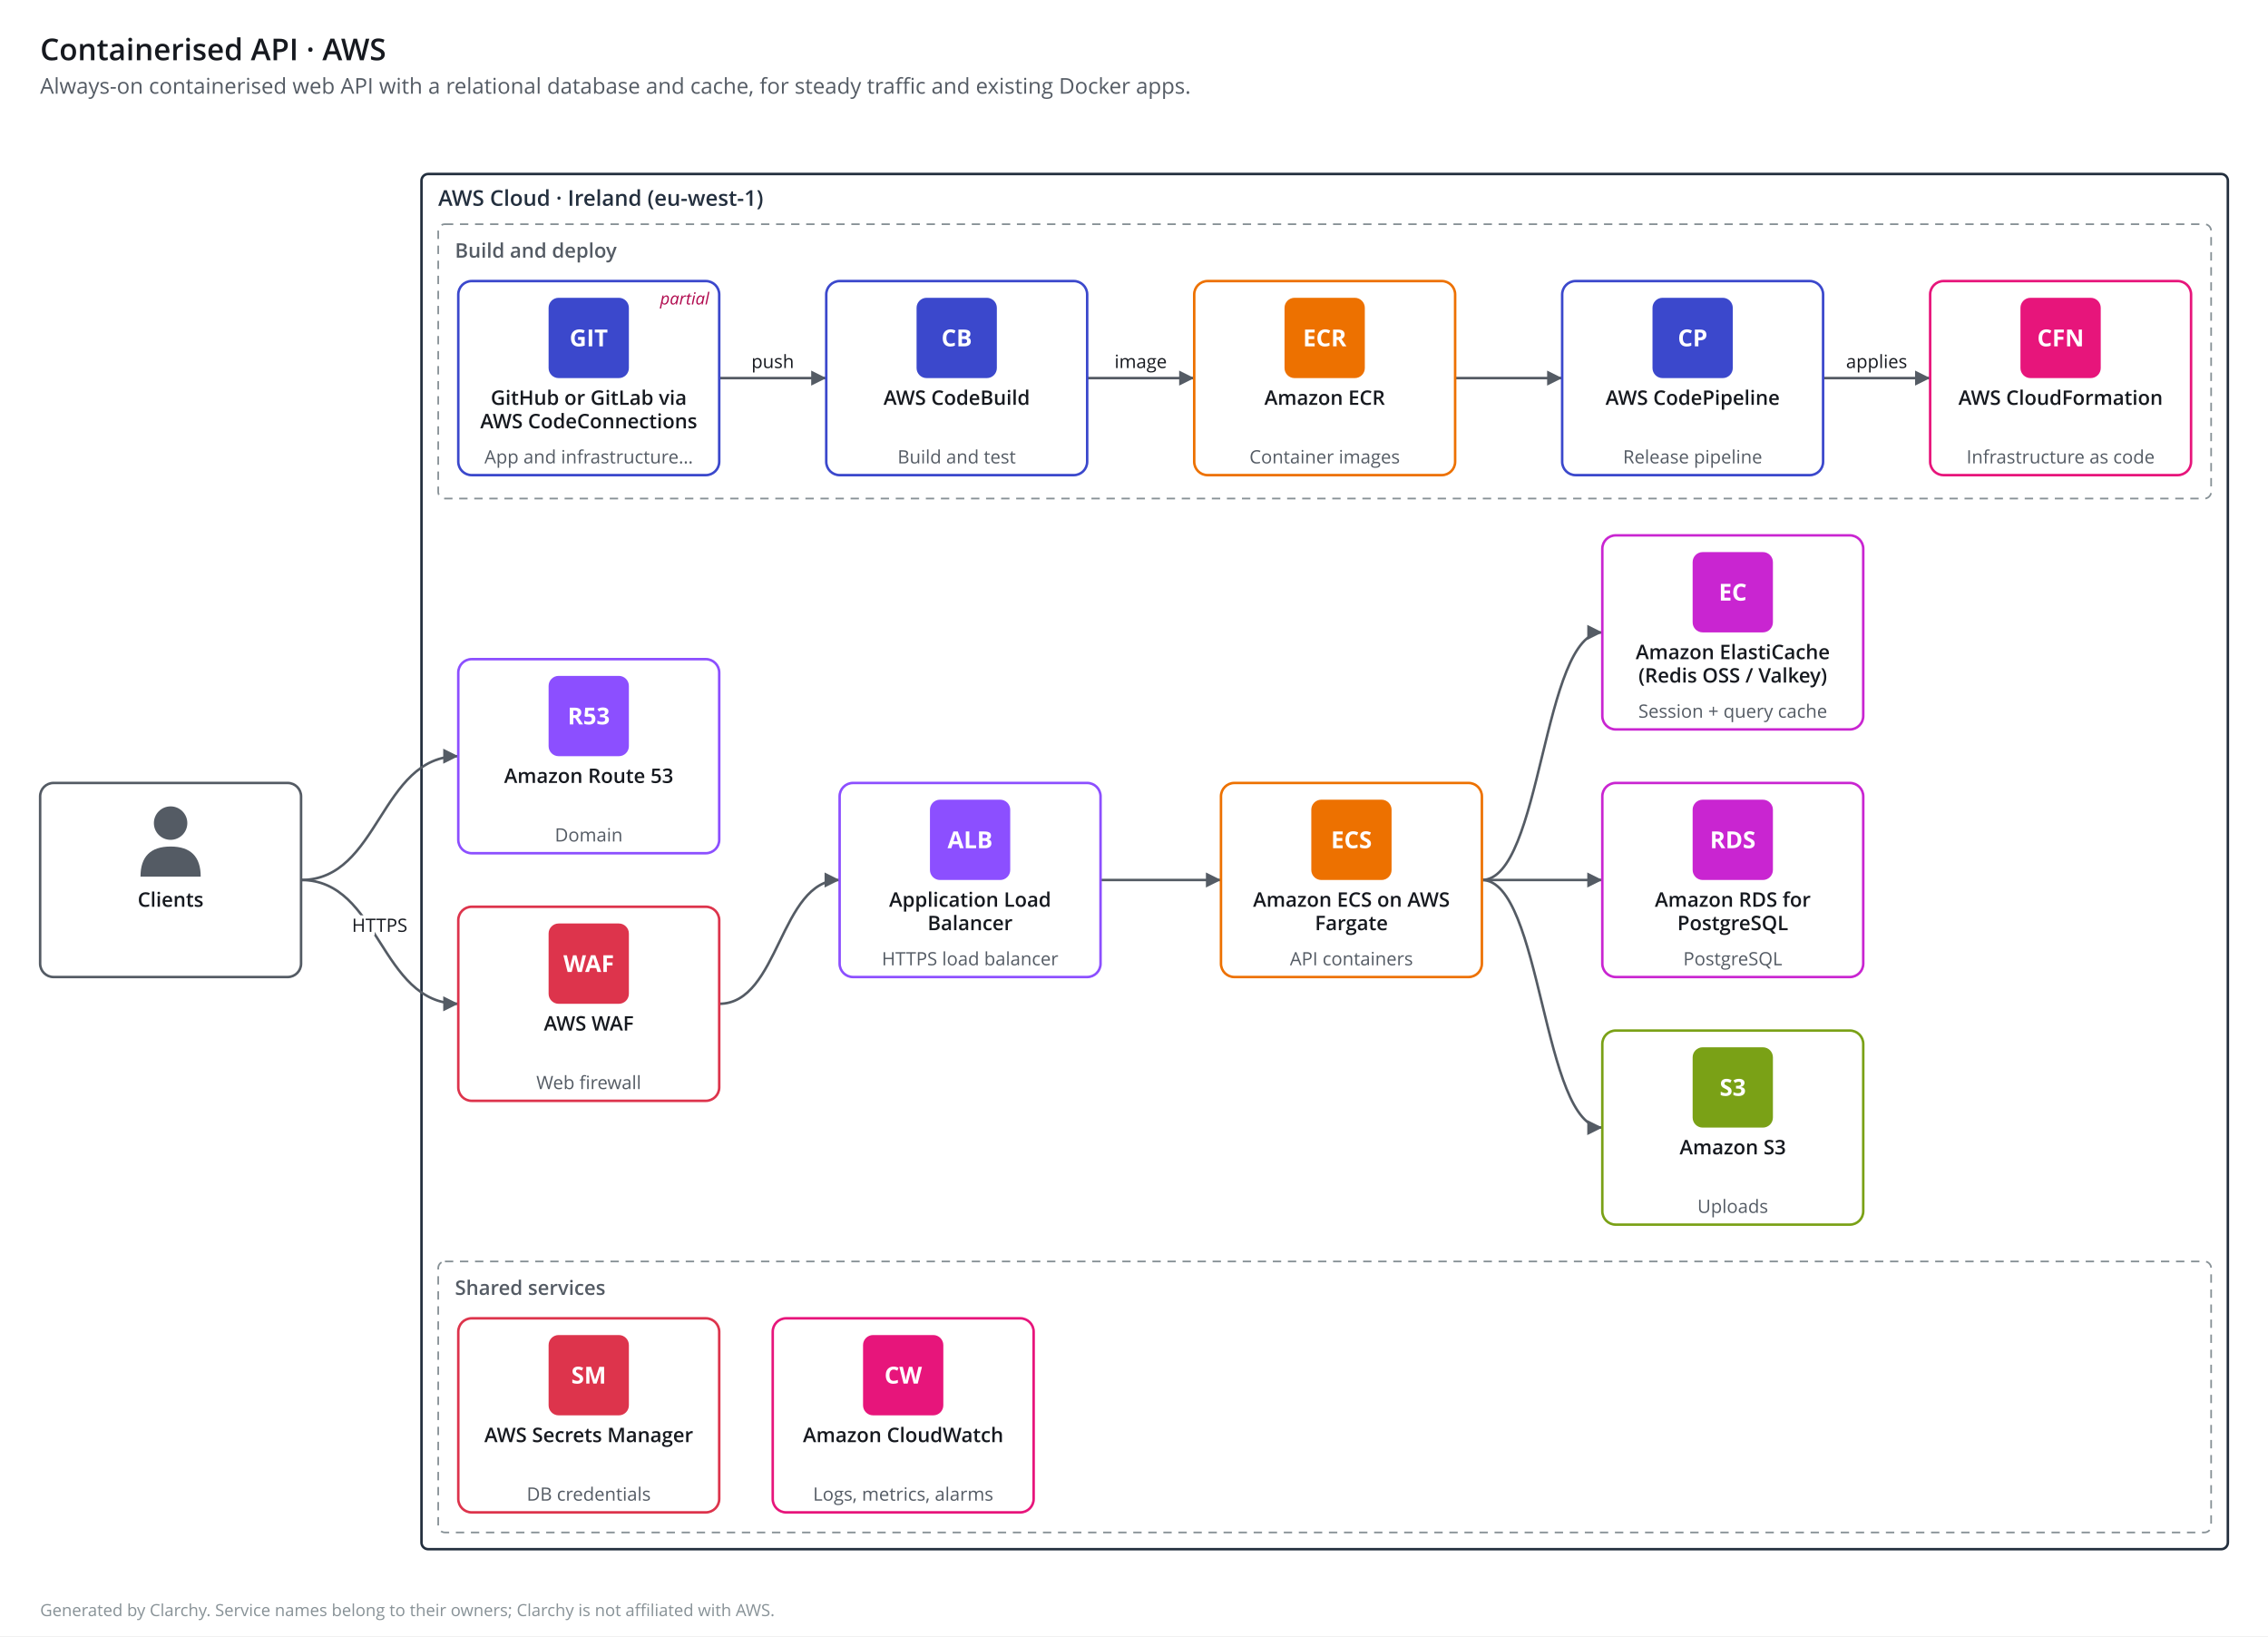
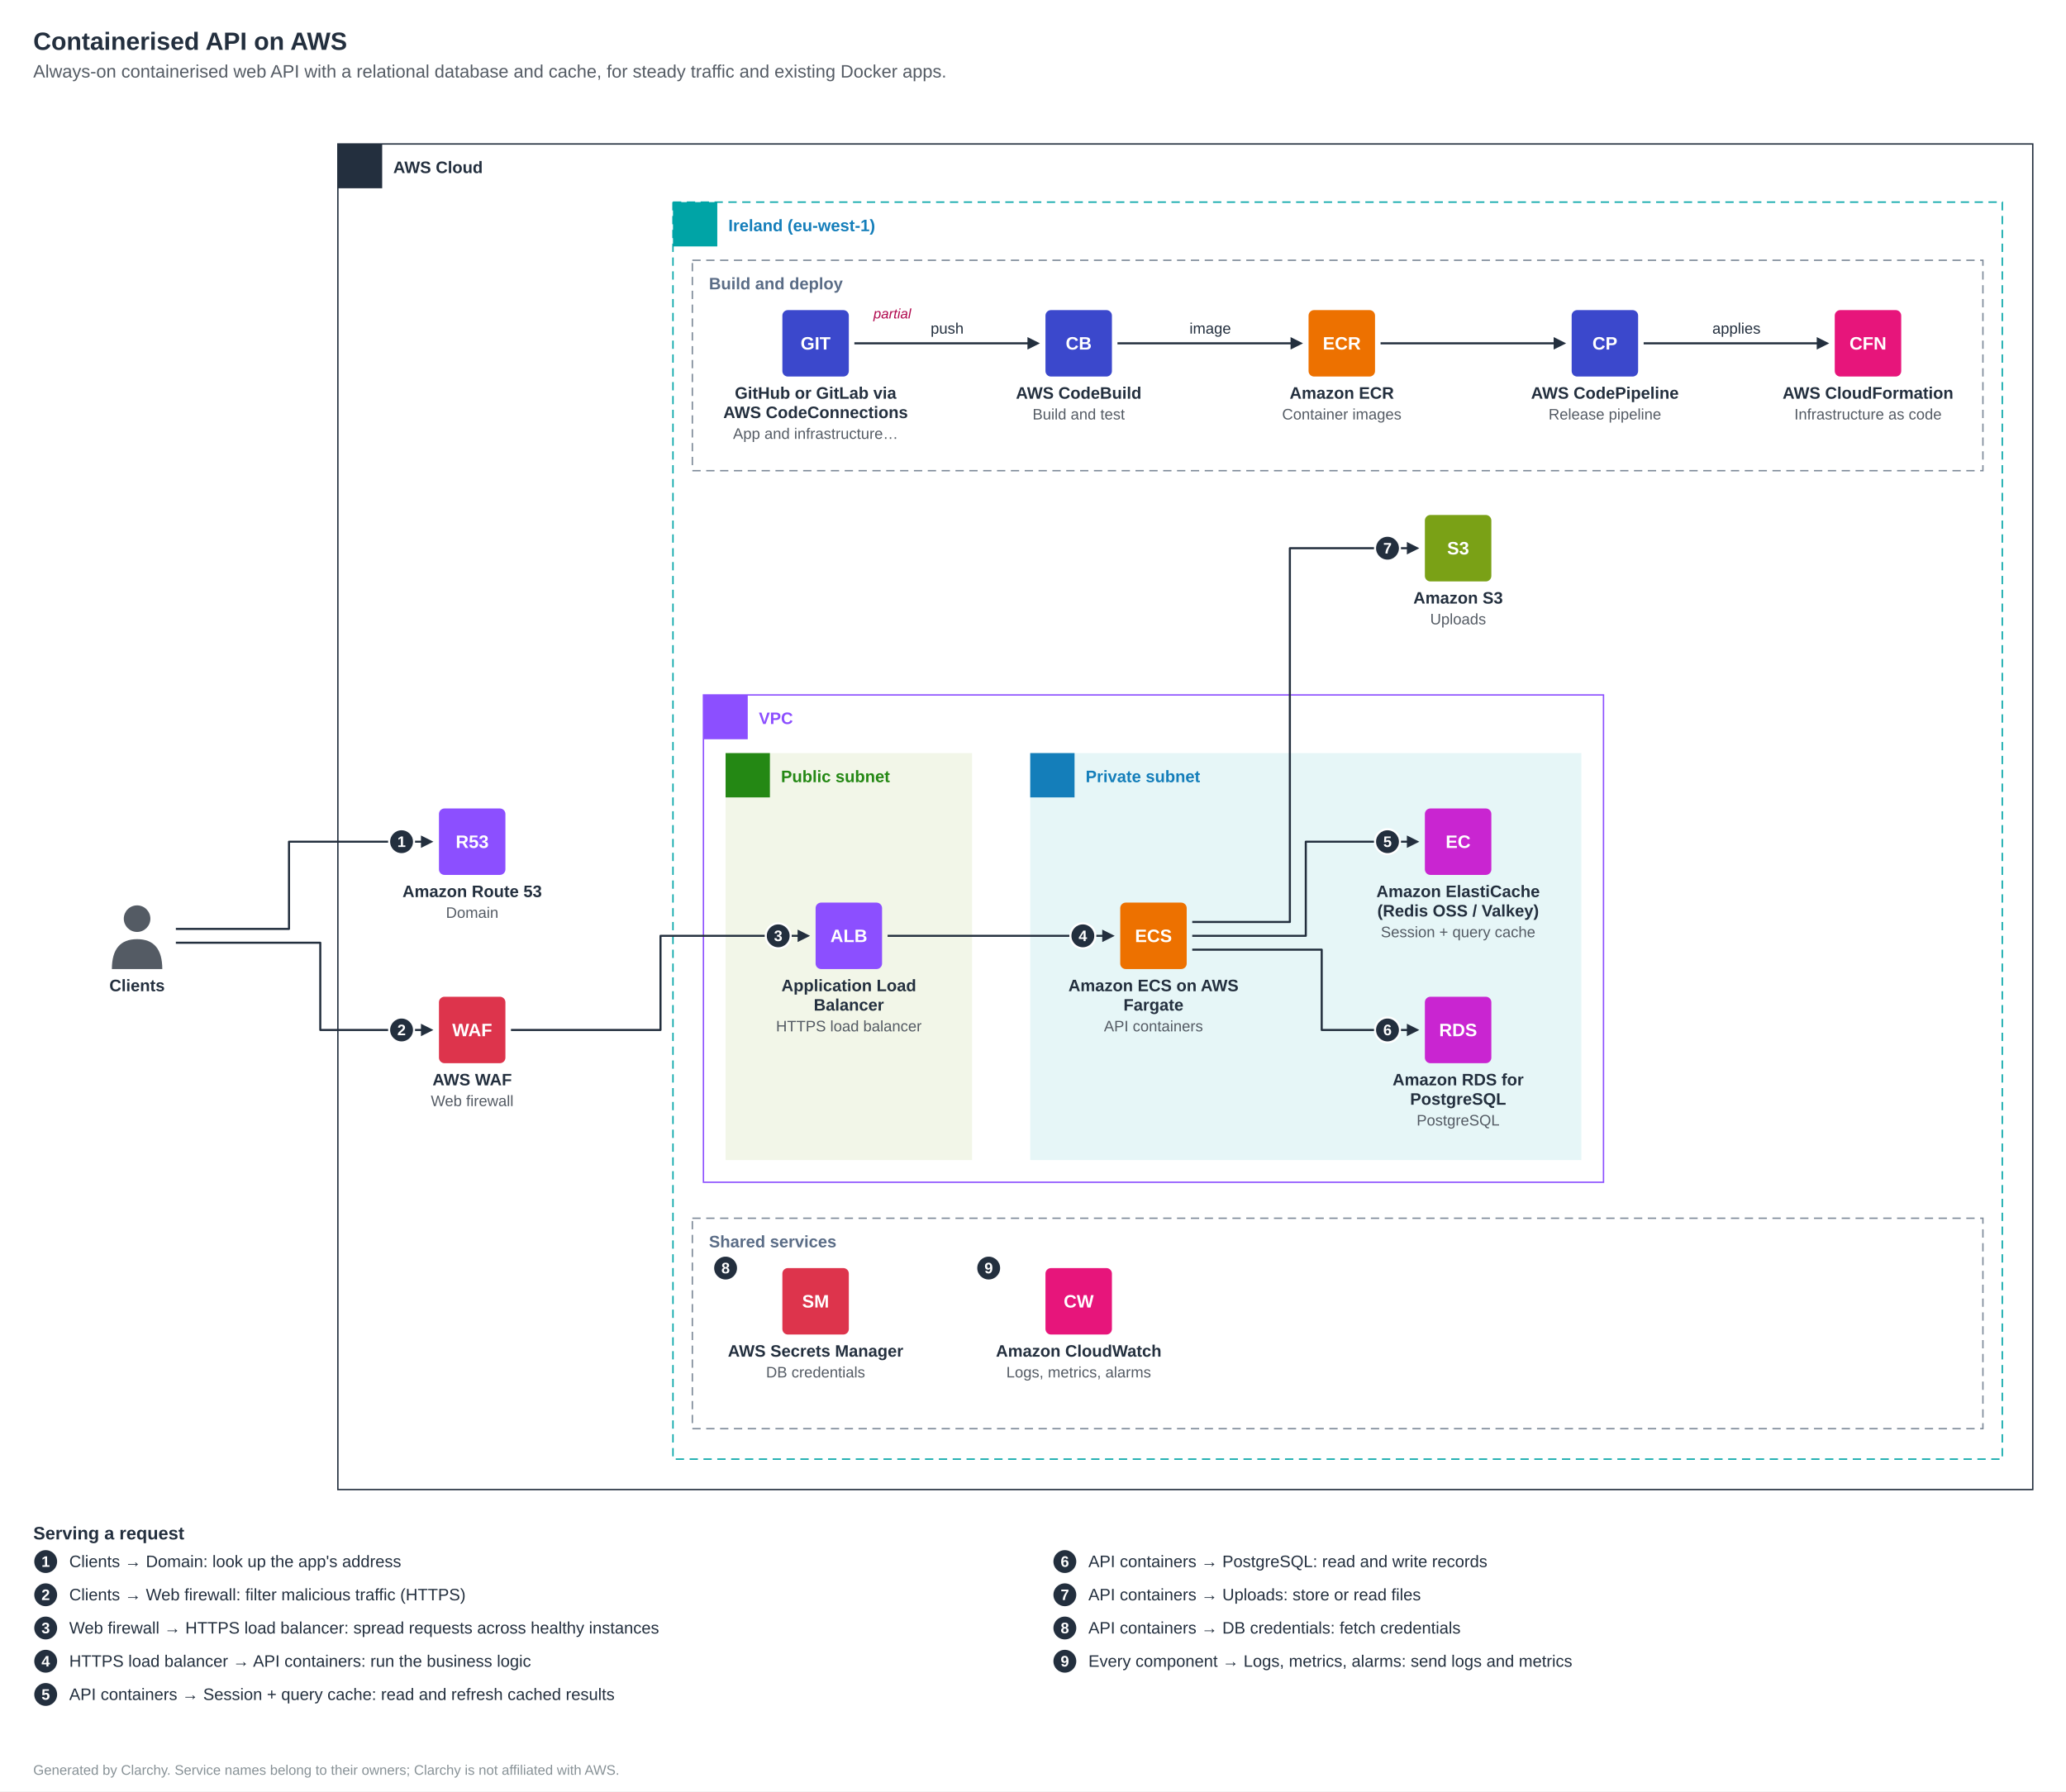
- <svg xmlns="http://www.w3.org/2000/svg" class="ca-diagram ca-aws" width="1356" height="978" viewBox="0 0 1356 978" role="img" data-body-top="80" data-body-bottom="950" aria-label="Containerised API on AWS">
-   <style>.ca-aws{font-family:'Open Sans', 'Helvetica Neue', Arial, sans-serif}
+ <svg xmlns="http://www.w3.org/2000/svg" class="ca-diagram ca-aws" width="1492" height="1294" viewBox="0 0 1492 1294" role="img" data-body-top="80" data-body-bottom="1266" data-drawing-bottom="1084" aria-label="Containerised API on AWS">
+   <style>.ca-aws{font-family:'Amazon Ember', 'Helvetica Neue', Arial, sans-serif}
.ca-aws .ca-bg{fill:#ffffff}
- .ca-aws .ca-title{font-size:18px;font-weight:600;fill:#16191f}
- .ca-aws .ca-subtitle{font-size:13px;fill:#545b64}
- .ca-aws .ca-cloud{fill:#FFFFFF;stroke:#232F3E;stroke-width:1.5;}
- .ca-aws .ca-cloud-label{font-size:13px;font-weight:600;fill:#232F3E}
- .ca-aws .ca-band{fill:none;stroke:#879196;stroke-dasharray:5 4}
- .ca-aws .ca-band-label{font-size:12px;font-weight:600;fill:#545B64}
- .ca-aws .ca-node-box{fill:#ffffff;stroke-width:1.5}
- .ca-aws .ca-badge{font-size:14px;font-weight:700;fill:#ffffff}
- .ca-aws .ca-service{font-size:12px;font-weight:600;fill:#16191f}
- .ca-aws .ca-label{font-size:11px;fill:#545b64}
+ .ca-aws .ca-title{font-size:18px;font-weight:700;fill:#232F3E}
+ .ca-aws .ca-subtitle{font-size:13px;fill:#545B64}
+ .ca-aws .ca-group-label{font-size:12px;font-weight:600;fill:#232F3E}
+ .ca-aws .ca-badge{font-size:13px;font-weight:700;fill:#ffffff}
+ .ca-aws .ca-service{font-size:12px;font-weight:600;fill:#232F3E}
+ .ca-aws .ca-label{font-size:11px;fill:#545B64}
.ca-aws .ca-fidelity{font-size:10px;font-style:italic;fill:#b0084d}
- .ca-aws .ca-edge{fill:none;stroke:#545B64;stroke-width:1.5}
- .ca-aws .ca-arrow{fill:#545B64}
- .ca-aws .ca-edge-label{font-size:11px;fill:#16191f;paint-order:stroke;stroke:#ffffff;stroke-width:4}
- .ca-aws .ca-footer{font-size:10px;fill:#879196}</style>
-   <rect class="ca-bg" width="1356" height="978" />
-   <text class="ca-title" x="24" y="36">Containerised API · AWS</text>
+ .ca-aws .ca-edge{fill:none;stroke:#232F3E;stroke-width:1.5;stroke-linejoin:round}
+ .ca-aws .ca-arrow{fill:#232F3E}
+ .ca-aws .ca-edge-label{font-size:11px;fill:#232F3E;paint-order:stroke;stroke:#ffffff;stroke-width:4;stroke-linejoin:round}
+ .ca-aws .ca-step circle{fill:#232F3E;stroke:#ffffff;stroke-width:1.5}
+ .ca-aws .ca-step text{font-size:11px;font-weight:700;fill:#ffffff}
+ .ca-aws .ca-steps-title{font-size:13px;font-weight:700;fill:#232F3E}
+ .ca-aws .ca-steps-text{font-size:12px;fill:#232F3E}
+ .ca-aws .ca-footer{font-size:10px;fill:#879196}
+ .ca-aws .ca-node-box{fill:transparent;stroke:transparent;stroke-width:1.5}
+ .ca-aws .ca-group-cloud{fill:none;stroke:#232F3E}
+ .ca-aws .ca-group-cloud-label{fill:#232F3E;font-weight:600}
+ .ca-aws .ca-group-region{fill:none;stroke:#00A4A6;stroke-dasharray:6 4}
+ .ca-aws .ca-group-region-label{fill:#147EBA;font-weight:600}
+ .ca-aws .ca-group-vpc{fill:none;stroke:#8C4FFF}
+ .ca-aws .ca-group-vpc-label{fill:#8C4FFF;font-weight:600}
+ .ca-aws .ca-group-public{fill:#F2F6E8;stroke:none}
+ .ca-aws .ca-group-public-label{fill:#248814;font-weight:600}
+ .ca-aws .ca-group-private{fill:#E6F6F7;stroke:none}
+ .ca-aws .ca-group-private-label{fill:#147EBA;font-weight:600}
+ .ca-aws .ca-group-generic{fill:none;stroke:#7D8998;stroke-dasharray:6 4}
+ .ca-aws .ca-group-generic-label{fill:#5A6C86;font-weight:600}</style>
+   <rect class="ca-bg" width="1492" height="1294" />
+   <text class="ca-title" x="24" y="36">Containerised API on AWS</text>
  <text class="ca-subtitle" x="24" y="56">Always-on containerised web API with a relational database and cache, for steady traffic and existing Docker apps.</text>
-   <rect class="ca-cloud" x="252" y="104" width="1080" height="822" rx="4" />
-   <text class="ca-cloud-label" x="262" y="123">AWS Cloud · Ireland (eu-west-1)</text>
-   <rect class="ca-band" x="262" y="134" width="1060" height="164" rx="4" />
-   <text class="ca-band-label" x="272" y="154">Build and deploy</text>
-   <rect class="ca-band" x="262" y="754" width="1060" height="162" rx="4" />
-   <text class="ca-band-label" x="272" y="774">Shared services</text>
-   <path class="ca-edge" data-from="users" data-to="dns" d="M180,526 C227,526 227,452 274,452" />
-   <polygon class="ca-arrow" data-from="users" data-to="dns" points="274,452 265,447.5 265,456.5" />
-   <path class="ca-edge" data-from="users" data-to="firewall" d="M180,526 C227,526 227,600 274,600" />
-   <polygon class="ca-arrow" data-from="users" data-to="firewall" points="274,600 265,595.5 265,604.5" />
-   <text class="ca-edge-label" data-from="users" data-to="firewall" x="227" y="557" text-anchor="middle">HTTPS</text>
-   <path class="ca-edge" data-from="firewall" data-to="lb" d="M430,600 C466,600 466,526 502,526" />
-   <polygon class="ca-arrow" data-from="firewall" data-to="lb" points="502,526 493,521.5 493,530.5" />
-   <path class="ca-edge" data-from="lb" data-to="app" d="M658,526 C694,526 694,526 730,526" />
-   <polygon class="ca-arrow" data-from="lb" data-to="app" points="730,526 721,521.5 721,530.5" />
-   <path class="ca-edge" data-from="app" data-to="cache" d="M886,526 C922,526 922,378 958,378" />
-   <polygon class="ca-arrow" data-from="app" data-to="cache" points="958,378 949,373.5 949,382.5" />
-   <path class="ca-edge" data-from="app" data-to="db" d="M886,526 C922,526 922,526 958,526" />
-   <polygon class="ca-arrow" data-from="app" data-to="db" points="958,526 949,521.5 949,530.5" />
-   <path class="ca-edge" data-from="app" data-to="files" d="M886,526 C922,526 922,674 958,674" />
-   <polygon class="ca-arrow" data-from="app" data-to="files" points="958,674 949,669.5 949,678.5" />
-   <path class="ca-edge" data-from="repo" data-to="build" d="M430,226 C462,226 462,226 494,226" />
-   <polygon class="ca-arrow" data-from="repo" data-to="build" points="494,226 485,221.5 485,230.5" />
-   <text class="ca-edge-label" data-from="repo" data-to="build" x="462" y="220" text-anchor="middle">push</text>
-   <path class="ca-edge" data-from="build" data-to="registry" d="M650,226 C682,226 682,226 714,226" />
-   <polygon class="ca-arrow" data-from="build" data-to="registry" points="714,226 705,221.5 705,230.5" />
-   <text class="ca-edge-label" data-from="build" data-to="registry" x="682" y="220" text-anchor="middle">image</text>
-   <path class="ca-edge" data-from="registry" data-to="deploy" d="M870,226 C902,226 902,226 934,226" />
-   <polygon class="ca-arrow" data-from="registry" data-to="deploy" points="934,226 925,221.5 925,230.5" />
-   <path class="ca-edge" data-from="deploy" data-to="infra-code" d="M1090,226 C1122,226 1122,226 1154,226" />
-   <polygon class="ca-arrow" data-from="deploy" data-to="infra-code" points="1154,226 1145,221.5 1145,230.5" />
-   <text class="ca-edge-label" data-from="deploy" data-to="infra-code" x="1122" y="220" text-anchor="middle">applies</text>
+   <rect class="ca-group ca-group-cloud" x="244" y="104" width="1224" height="972" rx="0" />
+   <rect x="244" y="104" width="32" height="32" fill="#232F3E" />
+   <text class="ca-group-label ca-group-cloud-label" x="284" y="125">AWS Cloud</text>
+   <rect class="ca-group ca-group-region" x="486" y="146" width="960" height="908" rx="0" />
+   <rect x="486" y="146" width="32" height="32" fill="#00A4A6" />
+   <text class="ca-group-label ca-group-region-label" x="526" y="167">Ireland (eu-west-1)</text>
+   <rect class="ca-group ca-group-generic" x="500" y="188" width="932" height="152" rx="0" />
+   <text class="ca-group-label ca-group-generic-label" x="512" y="209">Build and deploy</text>
+   <rect class="ca-group ca-group-vpc" x="508" y="502" width="650" height="352" rx="0" />
+   <rect x="508" y="502" width="32" height="32" fill="#8C4FFF" />
+   <text class="ca-group-label ca-group-vpc-label" x="548" y="523">VPC</text>
+   <rect class="ca-group ca-group-public" x="524" y="544" width="178" height="294" rx="0" />
+   <rect x="524" y="544" width="32" height="32" fill="#248814" />
+   <text class="ca-group-label ca-group-public-label" x="564" y="565">Public subnet</text>
+   <rect class="ca-group ca-group-private" x="744" y="544" width="398" height="294" rx="0" />
+   <rect x="744" y="544" width="32" height="32" fill="#147EBA" />
+   <text class="ca-group-label ca-group-private-label" x="784" y="565">Private subnet</text>
+   <rect class="ca-group ca-group-generic" x="500" y="880" width="932" height="152" rx="0" />
+   <text class="ca-group-label ca-group-generic-label" x="512" y="901">Shared services</text>
+   <path class="ca-edge" data-from="users" data-to="dns" d="M127,671 L208.7,671 L208.7,608 L307,608" />
+   <polygon class="ca-arrow" data-from="users" data-to="dns" points="313,608 304,603.5 304,612.5" />
+   <path class="ca-edge" data-from="users" data-to="firewall" d="M127,681 L231.3,681 L231.3,744 L307,744" />
+   <polygon class="ca-arrow" data-from="users" data-to="firewall" points="313,744 304,739.5 304,748.5" />
+   <path class="ca-edge" data-from="firewall" data-to="lb" d="M369,744 L477,744 L477,676 L579,676" />
+   <polygon class="ca-arrow" data-from="firewall" data-to="lb" points="585,676 576,671.5 576,680.5" />
+   <path class="ca-edge" data-from="lb" data-to="app" d="M641,676 L799,676" />
+   <polygon class="ca-arrow" data-from="lb" data-to="app" points="805,676 796,671.5 796,680.5" />
+   <path class="ca-edge" data-from="app" data-to="cache" d="M861,676 L943,676 L943,608 L1019,608" />
+   <polygon class="ca-arrow" data-from="app" data-to="cache" points="1025,608 1016,603.5 1016,612.5" />
+   <path class="ca-edge" data-from="app" data-to="db" d="M861,686 L954.5,686 L954.5,744 L1019,744" />
+   <polygon class="ca-arrow" data-from="app" data-to="db" points="1025,744 1016,739.5 1016,748.5" />
+   <path class="ca-edge" data-from="app" data-to="files" d="M861,666 L931.5,666 L931.5,396 L1019,396" />
+   <polygon class="ca-arrow" data-from="app" data-to="files" points="1025,396 1016,391.5 1016,400.5" />
+   <path class="ca-edge" data-from="repo" data-to="build" d="M617,248 L745,248" />
+   <polygon class="ca-arrow" data-from="repo" data-to="build" points="751,248 742,243.5 742,252.5" />
+   <text class="ca-edge-label" data-from="repo" data-to="build" x="684" y="241" text-anchor="middle">push</text>
+   <path class="ca-edge" data-from="build" data-to="registry" d="M807,248 L935,248" />
+   <polygon class="ca-arrow" data-from="build" data-to="registry" points="941,248 932,243.5 932,252.5" />
+   <text class="ca-edge-label" data-from="build" data-to="registry" x="874" y="241" text-anchor="middle">image</text>
+   <path class="ca-edge" data-from="registry" data-to="deploy" d="M997,248 L1125,248" />
+   <polygon class="ca-arrow" data-from="registry" data-to="deploy" points="1131,248 1122,243.5 1122,252.5" />
+   <path class="ca-edge" data-from="deploy" data-to="infra-code" d="M1187,248 L1315,248" />
+   <polygon class="ca-arrow" data-from="deploy" data-to="infra-code" points="1321,248 1312,243.5 1312,252.5" />
+   <text class="ca-edge-label" data-from="deploy" data-to="infra-code" x="1254" y="241" text-anchor="middle">applies</text>
  <g class="node" data-id="users" data-capability="client" data-stage="users">
-     <rect class="ca-node-box" x="24" y="468" width="156" height="116" rx="8" style="stroke:#545B64" />
+     <rect class="ca-node-box" x="24" y="646" width="150" height="110" rx="4" />
    <g fill="#545B64">
-       <circle cx="102" cy="492" r="10" />
-       <path d="M84,524 Q84,506 102,506 Q120,506 120,524 Z" />
+       <circle cx="99" cy="663.6" r="9.6" />
+       <path d="M80.8,700 Q80.8,678.4 99,678.4 Q117.2,678.4 117.2,700 Z" />
    </g>
-     <text class="ca-service" x="102" y="542" text-anchor="middle">Clients</text>
+     <text class="ca-service" x="99" y="716" text-anchor="middle">Clients</text>
  </g>
  <g class="node" data-id="dns" data-capability="dns" data-stage="serve">
-     <rect class="ca-node-box" x="274" y="394" width="156" height="116" rx="8" style="stroke:#8C4FFF" />
-     <rect x="328" y="404" width="48" height="48" rx="6" fill="#8C4FFF" />
-     <text class="ca-badge" x="352" y="433" text-anchor="middle">R53</text>
-     <text class="ca-service" x="352" y="468" text-anchor="middle">Amazon Route 53</text>
-     <text class="ca-label" x="352" y="503" text-anchor="middle">Domain</text>
+     <rect class="ca-node-box" x="266" y="578" width="150" height="110" rx="4" />
+     <rect x="317" y="584" width="48" height="48" rx="4" fill="#8C4FFF" />
+     <text class="ca-badge" x="341" y="612.5" text-anchor="middle">R53</text>
+     <text class="ca-service" x="341" y="648" text-anchor="middle">Amazon Route 53</text>
+     <text class="ca-label" x="341" y="663" text-anchor="middle">Domain</text>
  </g>
  <g class="node" data-id="firewall" data-capability="waf" data-stage="serve">
-     <rect class="ca-node-box" x="274" y="542" width="156" height="116" rx="8" style="stroke:#DD344C" />
-     <rect x="328" y="552" width="48" height="48" rx="6" fill="#DD344C" />
-     <text class="ca-badge" x="352" y="581" text-anchor="middle">WAF</text>
-     <text class="ca-service" x="352" y="616" text-anchor="middle">AWS WAF</text>
-     <text class="ca-label" x="352" y="651" text-anchor="middle">Web firewall</text>
+     <rect class="ca-node-box" x="266" y="714" width="150" height="110" rx="4" />
+     <rect x="317" y="720" width="48" height="48" rx="4" fill="#DD344C" />
+     <text class="ca-badge" x="341" y="748.5" text-anchor="middle">WAF</text>
+     <text class="ca-service" x="341" y="784" text-anchor="middle">AWS WAF</text>
+     <text class="ca-label" x="341" y="799" text-anchor="middle">Web firewall</text>
  </g>
  <g class="node" data-id="lb" data-capability="load-balancer" data-stage="serve">
-     <rect class="ca-node-box" x="502" y="468" width="156" height="116" rx="8" style="stroke:#8C4FFF" />
-     <rect x="556" y="478" width="48" height="48" rx="6" fill="#8C4FFF" />
-     <text class="ca-badge" x="580" y="507" text-anchor="middle">ALB</text>
-     <text class="ca-service" x="580" y="542" text-anchor="middle">Application Load</text>
-     <text class="ca-service" x="580" y="556" text-anchor="middle">Balancer</text>
-     <text class="ca-label" x="580" y="577" text-anchor="middle">HTTPS load balancer</text>
+     <rect class="ca-node-box" x="538" y="646" width="150" height="110" rx="4" />
+     <rect x="589" y="652" width="48" height="48" rx="4" fill="#8C4FFF" />
+     <text class="ca-badge" x="613" y="680.5" text-anchor="middle">ALB</text>
+     <text class="ca-service" x="613" y="716" text-anchor="middle">Application Load</text>
+     <text class="ca-service" x="613" y="730" text-anchor="middle">Balancer</text>
+     <text class="ca-label" x="613" y="745" text-anchor="middle">HTTPS load balancer</text>
  </g>
  <g class="node" data-id="app" data-capability="container-service" data-stage="run">
-     <rect class="ca-node-box" x="730" y="468" width="156" height="116" rx="8" style="stroke:#ED7100" />
-     <rect x="784" y="478" width="48" height="48" rx="6" fill="#ED7100" />
-     <text class="ca-badge" x="808" y="507" text-anchor="middle">ECS</text>
-     <text class="ca-service" x="808" y="542" text-anchor="middle">Amazon ECS on AWS</text>
-     <text class="ca-service" x="808" y="556" text-anchor="middle">Fargate</text>
-     <text class="ca-label" x="808" y="577" text-anchor="middle">API containers</text>
+     <rect class="ca-node-box" x="758" y="646" width="150" height="110" rx="4" />
+     <rect x="809" y="652" width="48" height="48" rx="4" fill="#ED7100" />
+     <text class="ca-badge" x="833" y="680.5" text-anchor="middle">ECS</text>
+     <text class="ca-service" x="833" y="716" text-anchor="middle">Amazon ECS on AWS</text>
+     <text class="ca-service" x="833" y="730" text-anchor="middle">Fargate</text>
+     <text class="ca-label" x="833" y="745" text-anchor="middle">API containers</text>
  </g>
  <g class="node" data-id="cache" data-capability="cache" data-stage="store">
-     <rect class="ca-node-box" x="958" y="320" width="156" height="116" rx="8" style="stroke:#C925D1" />
-     <rect x="1012" y="330" width="48" height="48" rx="6" fill="#C925D1" />
-     <text class="ca-badge" x="1036" y="359" text-anchor="middle">EC</text>
-     <text class="ca-service" x="1036" y="394" text-anchor="middle">Amazon ElastiCache</text>
-     <text class="ca-service" x="1036" y="408" text-anchor="middle">(Redis OSS / Valkey)</text>
-     <text class="ca-label" x="1036" y="429" text-anchor="middle">Session + query cache</text>
+     <rect class="ca-node-box" x="978" y="578" width="150" height="110" rx="4" />
+     <rect x="1029" y="584" width="48" height="48" rx="4" fill="#C925D1" />
+     <text class="ca-badge" x="1053" y="612.5" text-anchor="middle">EC</text>
+     <text class="ca-service" x="1053" y="648" text-anchor="middle">Amazon ElastiCache</text>
+     <text class="ca-service" x="1053" y="662" text-anchor="middle">(Redis OSS / Valkey)</text>
+     <text class="ca-label" x="1053" y="677" text-anchor="middle">Session + query cache</text>
  </g>
  <g class="node" data-id="db" data-capability="relational-db" data-stage="store">
-     <rect class="ca-node-box" x="958" y="468" width="156" height="116" rx="8" style="stroke:#C925D1" />
-     <rect x="1012" y="478" width="48" height="48" rx="6" fill="#C925D1" />
-     <text class="ca-badge" x="1036" y="507" text-anchor="middle">RDS</text>
-     <text class="ca-service" x="1036" y="542" text-anchor="middle">Amazon RDS for</text>
-     <text class="ca-service" x="1036" y="556" text-anchor="middle">PostgreSQL</text>
-     <text class="ca-label" x="1036" y="577" text-anchor="middle">PostgreSQL</text>
+     <rect class="ca-node-box" x="978" y="714" width="150" height="110" rx="4" />
+     <rect x="1029" y="720" width="48" height="48" rx="4" fill="#C925D1" />
+     <text class="ca-badge" x="1053" y="748.5" text-anchor="middle">RDS</text>
+     <text class="ca-service" x="1053" y="784" text-anchor="middle">Amazon RDS for</text>
+     <text class="ca-service" x="1053" y="798" text-anchor="middle">PostgreSQL</text>
+     <text class="ca-label" x="1053" y="813" text-anchor="middle">PostgreSQL</text>
  </g>
  <g class="node" data-id="files" data-capability="object-storage" data-stage="store">
-     <rect class="ca-node-box" x="958" y="616" width="156" height="116" rx="8" style="stroke:#7AA116" />
-     <rect x="1012" y="626" width="48" height="48" rx="6" fill="#7AA116" />
-     <text class="ca-badge" x="1036" y="655" text-anchor="middle">S3</text>
-     <text class="ca-service" x="1036" y="690" text-anchor="middle">Amazon S3</text>
-     <text class="ca-label" x="1036" y="725" text-anchor="middle">Uploads</text>
+     <rect class="ca-node-box" x="978" y="366" width="150" height="110" rx="4" />
+     <rect x="1029" y="372" width="48" height="48" rx="4" fill="#7AA116" />
+     <text class="ca-badge" x="1053" y="400.5" text-anchor="middle">S3</text>
+     <text class="ca-service" x="1053" y="436" text-anchor="middle">Amazon S3</text>
+     <text class="ca-label" x="1053" y="451" text-anchor="middle">Uploads</text>
  </g>
  <g class="node" data-id="secrets" data-capability="secrets" data-stage="operate">
-     <rect class="ca-node-box" x="274" y="788" width="156" height="116" rx="8" style="stroke:#DD344C" />
-     <rect x="328" y="798" width="48" height="48" rx="6" fill="#DD344C" />
-     <text class="ca-badge" x="352" y="827" text-anchor="middle">SM</text>
-     <text class="ca-service" x="352" y="862" text-anchor="middle">AWS Secrets Manager</text>
-     <text class="ca-label" x="352" y="897" text-anchor="middle">DB credentials</text>
+     <rect class="ca-node-box" x="514" y="910" width="150" height="110" rx="4" />
+     <rect x="565" y="916" width="48" height="48" rx="4" fill="#DD344C" />
+     <text class="ca-badge" x="589" y="944.5" text-anchor="middle">SM</text>
+     <text class="ca-service" x="589" y="980" text-anchor="middle">AWS Secrets Manager</text>
+     <text class="ca-label" x="589" y="995" text-anchor="middle">DB credentials</text>
  </g>
  <g class="node" data-id="logs" data-capability="monitoring" data-stage="operate">
-     <rect class="ca-node-box" x="462" y="788" width="156" height="116" rx="8" style="stroke:#E7157B" />
-     <rect x="516" y="798" width="48" height="48" rx="6" fill="#E7157B" />
-     <text class="ca-badge" x="540" y="827" text-anchor="middle">CW</text>
-     <text class="ca-service" x="540" y="862" text-anchor="middle">Amazon CloudWatch</text>
-     <text class="ca-label" x="540" y="897" text-anchor="middle">Logs, metrics, alarms</text>
+     <rect class="ca-node-box" x="704" y="910" width="150" height="110" rx="4" />
+     <rect x="755" y="916" width="48" height="48" rx="4" fill="#E7157B" />
+     <text class="ca-badge" x="779" y="944.5" text-anchor="middle">CW</text>
+     <text class="ca-service" x="779" y="980" text-anchor="middle">Amazon CloudWatch</text>
+     <text class="ca-label" x="779" y="995" text-anchor="middle">Logs, metrics, alarms</text>
  </g>
  <g class="node" data-id="repo" data-capability="source-control" data-stage="code">
-     <rect class="ca-node-box" x="274" y="168" width="156" height="116" rx="8" style="stroke:#3B48CC" />
-     <rect x="328" y="178" width="48" height="48" rx="6" fill="#3B48CC" />
-     <text class="ca-badge" x="352" y="207" text-anchor="middle">GIT</text>
-     <text class="ca-service" x="352" y="242" text-anchor="middle">GitHub or GitLab via</text>
-     <text class="ca-service" x="352" y="256" text-anchor="middle">AWS CodeConnections</text>
-     <text class="ca-label" x="352" y="277" text-anchor="middle">App and infrastructure…</text>
-     <text class="ca-fidelity" x="424" y="182" text-anchor="end">partial</text>
+     <rect class="ca-node-box" x="514" y="218" width="150" height="110" rx="4" />
+     <rect x="565" y="224" width="48" height="48" rx="4" fill="#3B48CC" />
+     <text class="ca-badge" x="589" y="252.5" text-anchor="middle">GIT</text>
+     <text class="ca-service" x="589" y="288" text-anchor="middle">GitHub or GitLab via</text>
+     <text class="ca-service" x="589" y="302" text-anchor="middle">AWS CodeConnections</text>
+     <text class="ca-label" x="589" y="317" text-anchor="middle">App and infrastructure…</text>
+     <text class="ca-fidelity" x="658" y="230" text-anchor="end">partial</text>
  </g>
  <g class="node" data-id="build" data-capability="ci-build" data-stage="build">
-     <rect class="ca-node-box" x="494" y="168" width="156" height="116" rx="8" style="stroke:#3B48CC" />
-     <rect x="548" y="178" width="48" height="48" rx="6" fill="#3B48CC" />
-     <text class="ca-badge" x="572" y="207" text-anchor="middle">CB</text>
-     <text class="ca-service" x="572" y="242" text-anchor="middle">AWS CodeBuild</text>
-     <text class="ca-label" x="572" y="277" text-anchor="middle">Build and test</text>
+     <rect class="ca-node-box" x="704" y="218" width="150" height="110" rx="4" />
+     <rect x="755" y="224" width="48" height="48" rx="4" fill="#3B48CC" />
+     <text class="ca-badge" x="779" y="252.5" text-anchor="middle">CB</text>
+     <text class="ca-service" x="779" y="288" text-anchor="middle">AWS CodeBuild</text>
+     <text class="ca-label" x="779" y="303" text-anchor="middle">Build and test</text>
  </g>
  <g class="node" data-id="registry" data-capability="container-registry" data-stage="ship">
-     <rect class="ca-node-box" x="714" y="168" width="156" height="116" rx="8" style="stroke:#ED7100" />
-     <rect x="768" y="178" width="48" height="48" rx="6" fill="#ED7100" />
-     <text class="ca-badge" x="792" y="207" text-anchor="middle">ECR</text>
-     <text class="ca-service" x="792" y="242" text-anchor="middle">Amazon ECR</text>
-     <text class="ca-label" x="792" y="277" text-anchor="middle">Container images</text>
+     <rect class="ca-node-box" x="894" y="218" width="150" height="110" rx="4" />
+     <rect x="945" y="224" width="48" height="48" rx="4" fill="#ED7100" />
+     <text class="ca-badge" x="969" y="252.5" text-anchor="middle">ECR</text>
+     <text class="ca-service" x="969" y="288" text-anchor="middle">Amazon ECR</text>
+     <text class="ca-label" x="969" y="303" text-anchor="middle">Container images</text>
  </g>
  <g class="node" data-id="deploy" data-capability="cd-deploy" data-stage="ship">
-     <rect class="ca-node-box" x="934" y="168" width="156" height="116" rx="8" style="stroke:#3B48CC" />
-     <rect x="988" y="178" width="48" height="48" rx="6" fill="#3B48CC" />
-     <text class="ca-badge" x="1012" y="207" text-anchor="middle">CP</text>
-     <text class="ca-service" x="1012" y="242" text-anchor="middle">AWS CodePipeline</text>
-     <text class="ca-label" x="1012" y="277" text-anchor="middle">Release pipeline</text>
+     <rect class="ca-node-box" x="1084" y="218" width="150" height="110" rx="4" />
+     <rect x="1135" y="224" width="48" height="48" rx="4" fill="#3B48CC" />
+     <text class="ca-badge" x="1159" y="252.5" text-anchor="middle">CP</text>
+     <text class="ca-service" x="1159" y="288" text-anchor="middle">AWS CodePipeline</text>
+     <text class="ca-label" x="1159" y="303" text-anchor="middle">Release pipeline</text>
  </g>
  <g class="node" data-id="infra-code" data-capability="iac" data-stage="code">
-     <rect class="ca-node-box" x="1154" y="168" width="156" height="116" rx="8" style="stroke:#E7157B" />
-     <rect x="1208" y="178" width="48" height="48" rx="6" fill="#E7157B" />
-     <text class="ca-badge" x="1232" y="207" text-anchor="middle">CFN</text>
-     <text class="ca-service" x="1232" y="242" text-anchor="middle">AWS CloudFormation</text>
-     <text class="ca-label" x="1232" y="277" text-anchor="middle">Infrastructure as code</text>
-   </g>
-   <text class="ca-footer" x="24" y="966">Generated by Clarchy. Service names belong to their owners; Clarchy is not affiliated with AWS.</text>
+     <rect class="ca-node-box" x="1274" y="218" width="150" height="110" rx="4" />
+     <rect x="1325" y="224" width="48" height="48" rx="4" fill="#E7157B" />
+     <text class="ca-badge" x="1349" y="252.5" text-anchor="middle">CFN</text>
+     <text class="ca-service" x="1349" y="288" text-anchor="middle">AWS CloudFormation</text>
+     <text class="ca-label" x="1349" y="303" text-anchor="middle">Infrastructure as code</text>
+   </g>
+   <g class="ca-step" data-step="1">
+     <circle cx="290" cy="608" r="9" />
+     <text x="290" y="611.8" text-anchor="middle">1</text>
+   </g>
+   <g class="ca-step" data-step="2">
+     <circle cx="290" cy="744" r="9" />
+     <text x="290" y="747.8" text-anchor="middle">2</text>
+   </g>
+   <g class="ca-step" data-step="3">
+     <circle cx="562" cy="676" r="9" />
+     <text x="562" y="679.8" text-anchor="middle">3</text>
+   </g>
+   <g class="ca-step" data-step="4">
+     <circle cx="782" cy="676" r="9" />
+     <text x="782" y="679.8" text-anchor="middle">4</text>
+   </g>
+   <g class="ca-step" data-step="5">
+     <circle cx="1002" cy="608" r="9" />
+     <text x="1002" y="611.8" text-anchor="middle">5</text>
+   </g>
+   <g class="ca-step" data-step="6">
+     <circle cx="1002" cy="744" r="9" />
+     <text x="1002" y="747.8" text-anchor="middle">6</text>
+   </g>
+   <g class="ca-step" data-step="7">
+     <circle cx="1002" cy="396" r="9" />
+     <text x="1002" y="399.8" text-anchor="middle">7</text>
+   </g>
+   <g class="ca-step" data-step="8">
+     <circle cx="524" cy="916" r="9" />
+     <text x="524" y="919.8" text-anchor="middle">8</text>
+   </g>
+   <g class="ca-step" data-step="9">
+     <circle cx="714" cy="916" r="9" />
+     <text x="714" y="919.8" text-anchor="middle">9</text>
+   </g>
+   <text class="ca-steps-title" x="24" y="1112">Serving a request</text>
+   <g class="ca-step" data-step="1">
+     <circle cx="33" cy="1128" r="9" />
+     <text x="33" y="1131.8" text-anchor="middle">1</text>
+   </g>
+   <text class="ca-steps-text" x="50" y="1132">Clients → Domain: look up the app's address</text>
+   <g class="ca-step" data-step="2">
+     <circle cx="33" cy="1152" r="9" />
+     <text x="33" y="1155.8" text-anchor="middle">2</text>
+   </g>
+   <text class="ca-steps-text" x="50" y="1156">Clients → Web firewall: filter malicious traffic (HTTPS)</text>
+   <g class="ca-step" data-step="3">
+     <circle cx="33" cy="1176" r="9" />
+     <text x="33" y="1179.8" text-anchor="middle">3</text>
+   </g>
+   <text class="ca-steps-text" x="50" y="1180">Web firewall → HTTPS load balancer: spread requests across healthy instances</text>
+   <g class="ca-step" data-step="4">
+     <circle cx="33" cy="1200" r="9" />
+     <text x="33" y="1203.8" text-anchor="middle">4</text>
+   </g>
+   <text class="ca-steps-text" x="50" y="1204">HTTPS load balancer → API containers: run the business logic</text>
+   <g class="ca-step" data-step="5">
+     <circle cx="33" cy="1224" r="9" />
+     <text x="33" y="1227.8" text-anchor="middle">5</text>
+   </g>
+   <text class="ca-steps-text" x="50" y="1228">API containers → Session + query cache: read and refresh cached results</text>
+   <g class="ca-step" data-step="6">
+     <circle cx="769" cy="1128" r="9" />
+     <text x="769" y="1131.8" text-anchor="middle">6</text>
+   </g>
+   <text class="ca-steps-text" x="786" y="1132">API containers → PostgreSQL: read and write records</text>
+   <g class="ca-step" data-step="7">
+     <circle cx="769" cy="1152" r="9" />
+     <text x="769" y="1155.8" text-anchor="middle">7</text>
+   </g>
+   <text class="ca-steps-text" x="786" y="1156">API containers → Uploads: store or read files</text>
+   <g class="ca-step" data-step="8">
+     <circle cx="769" cy="1176" r="9" />
+     <text x="769" y="1179.8" text-anchor="middle">8</text>
+   </g>
+   <text class="ca-steps-text" x="786" y="1180">API containers → DB credentials: fetch credentials</text>
+   <g class="ca-step" data-step="9">
+     <circle cx="769" cy="1200" r="9" />
+     <text x="769" y="1203.8" text-anchor="middle">9</text>
+   </g>
+   <text class="ca-steps-text" x="786" y="1204">Every component → Logs, metrics, alarms: send logs and metrics</text>
+   <text class="ca-footer" x="24" y="1282">Generated by Clarchy. Service names belong to their owners; Clarchy is not affiliated with AWS.</text>
</svg>
